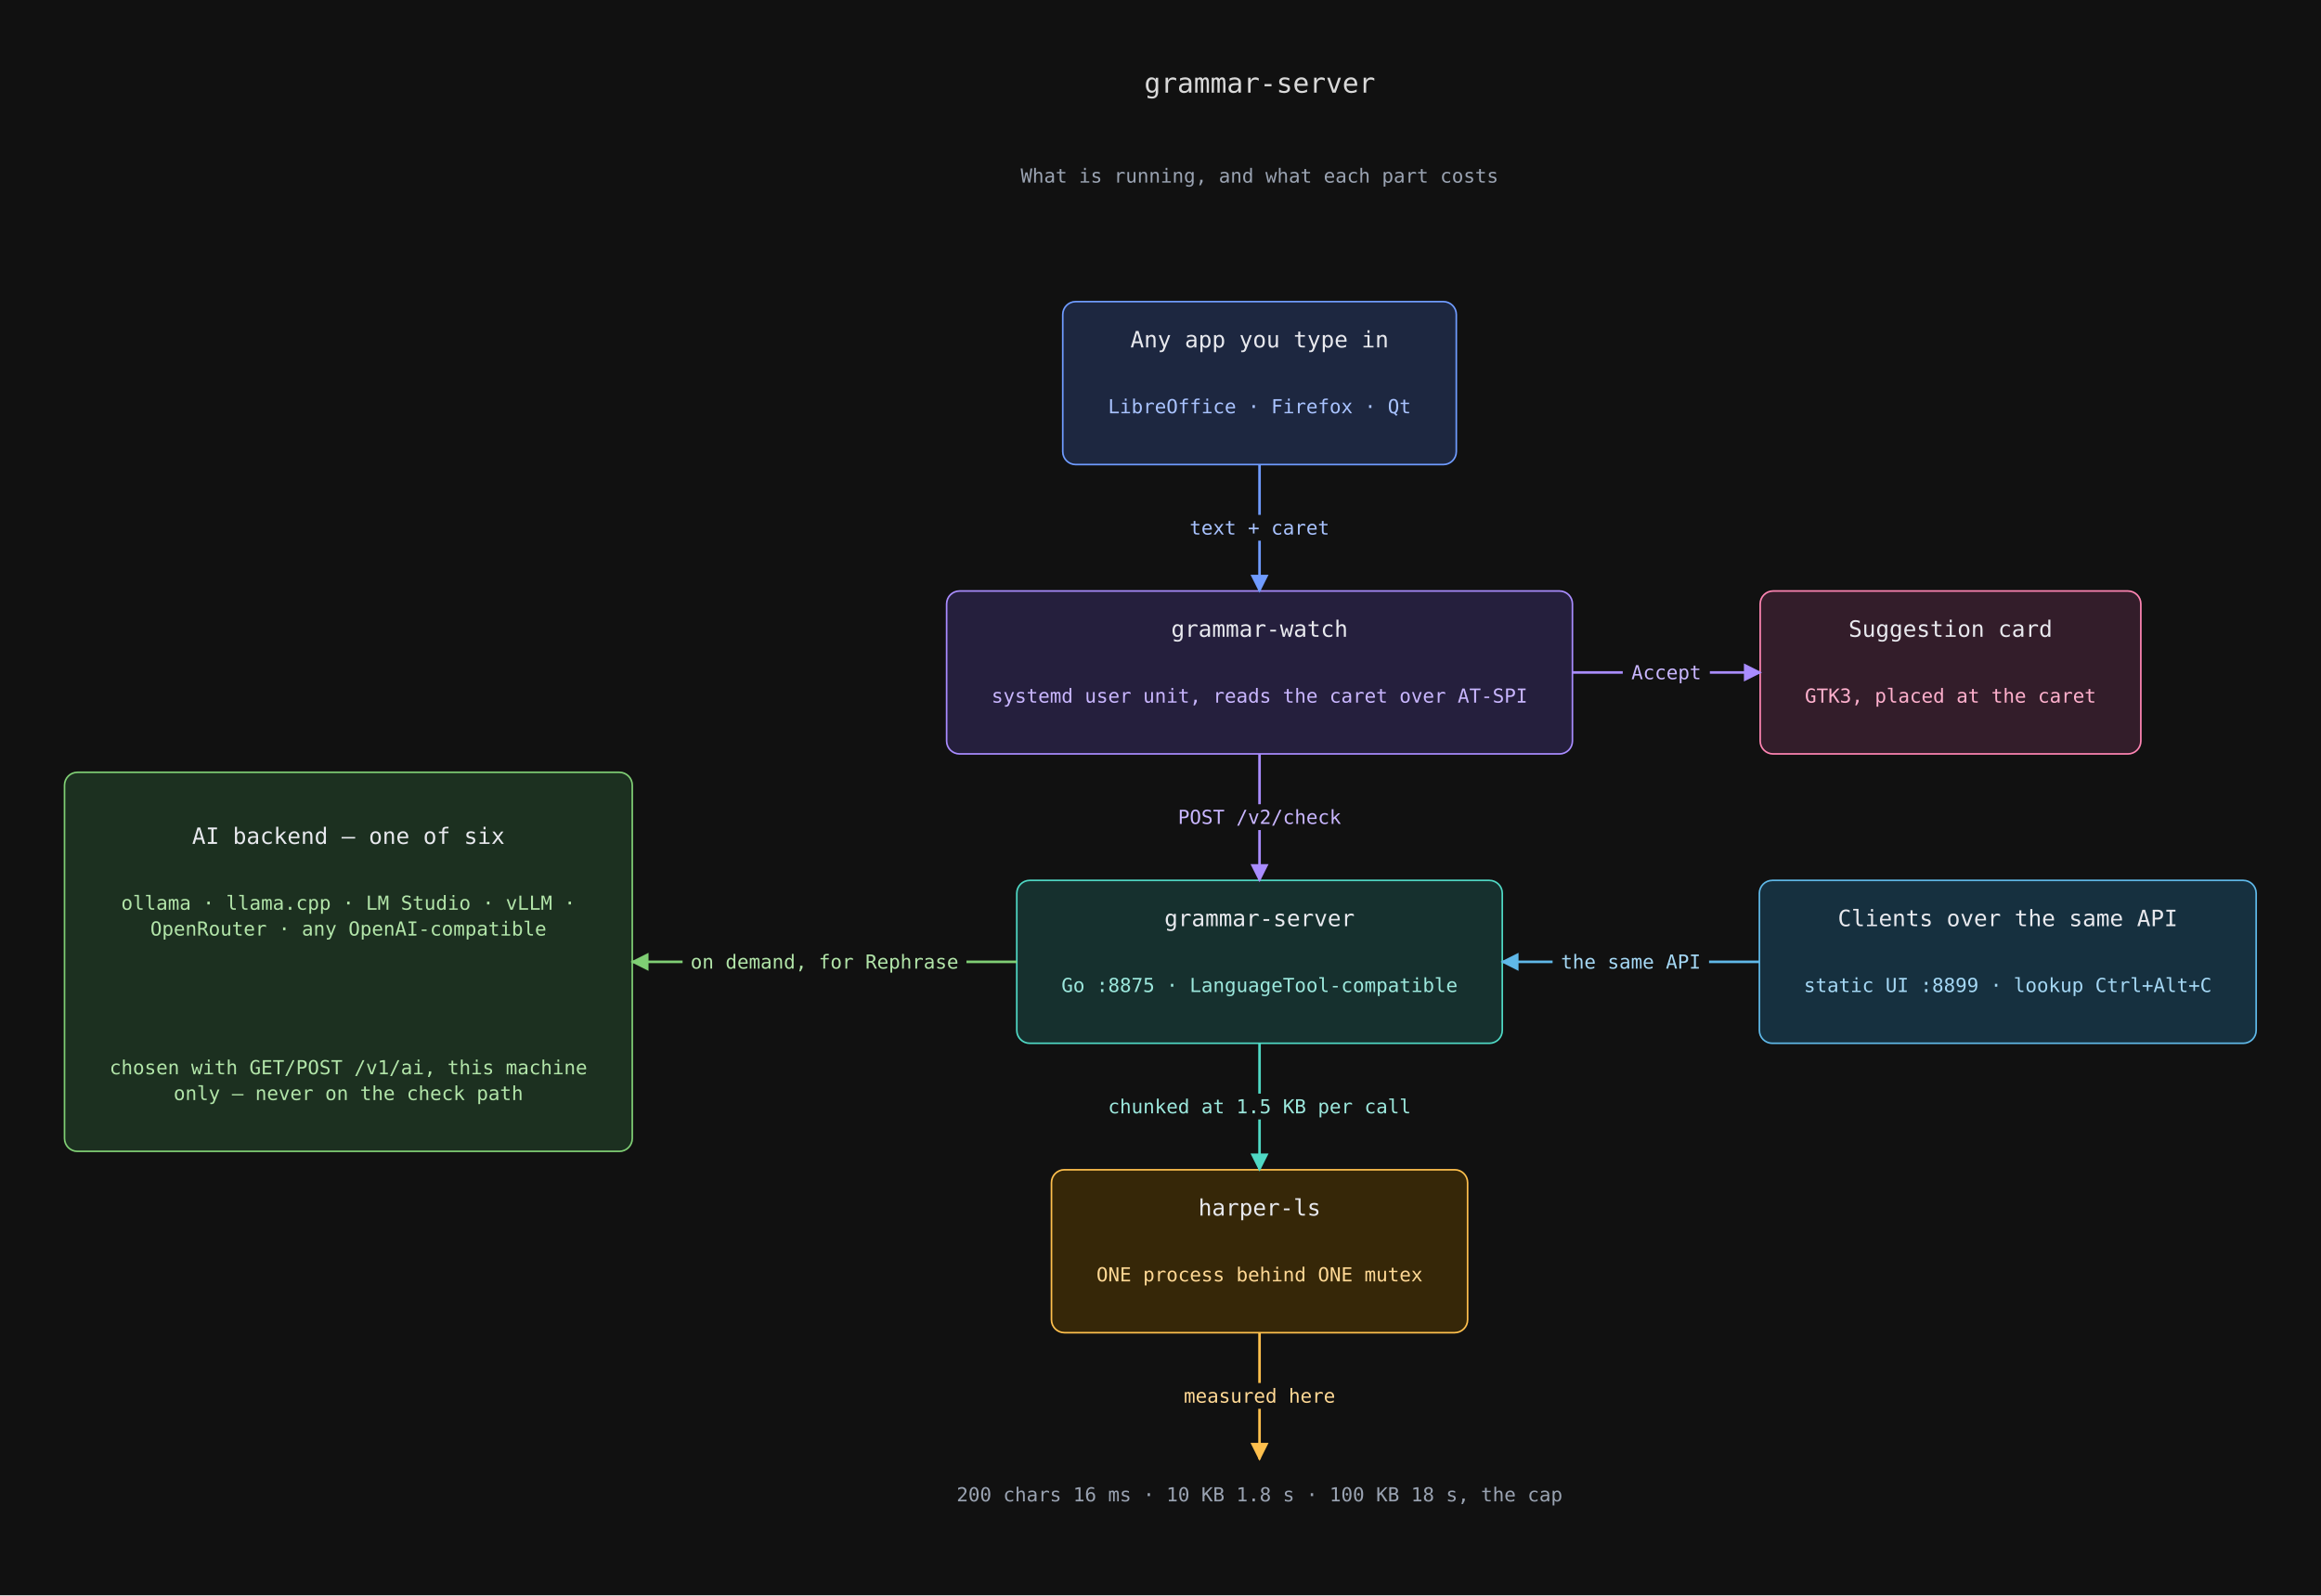
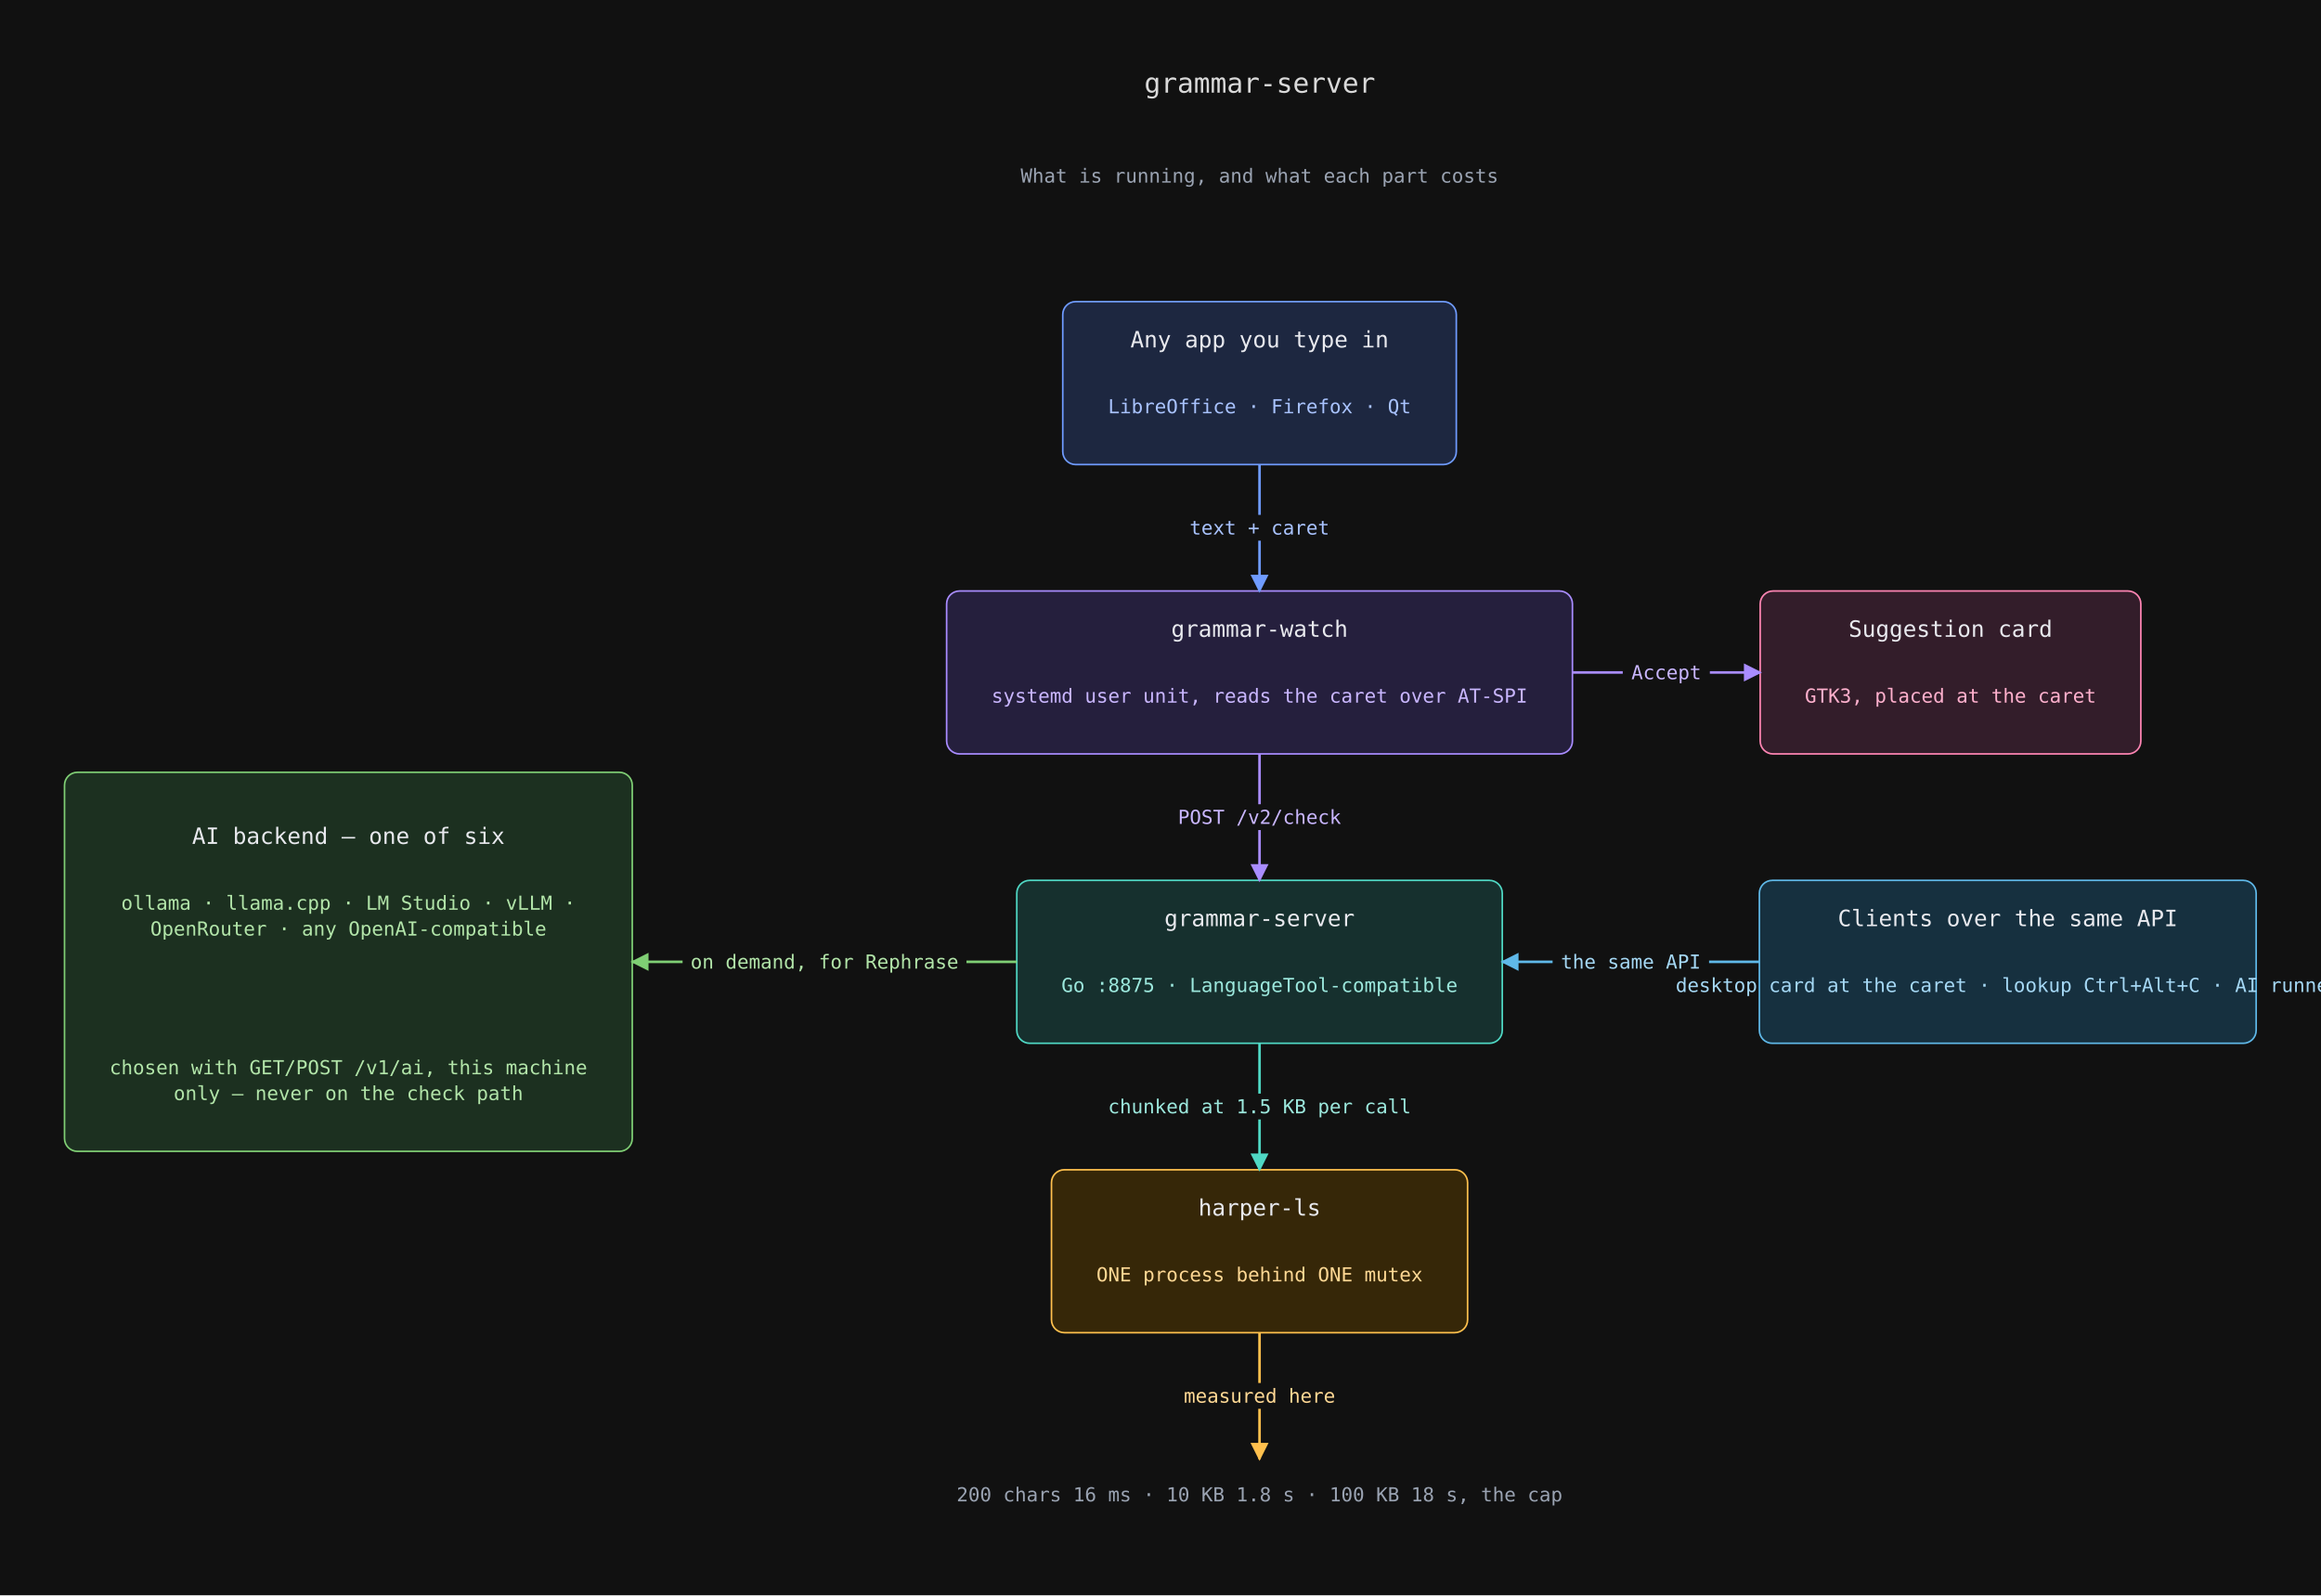
<svg xmlns="http://www.w3.org/2000/svg" width="1439" height="989" viewBox="0 0 1439 989" font-family="'DejaVu Sans Mono', 'Menlo', 'Consolas', 'Liberation Mono', 'Courier New', monospace" font-size="14px">
  <defs>
    <marker id="r42f2a967-arrow-6f9bff" viewBox="0 0 10 10" refX="9" refY="5" markerWidth="7" markerHeight="7" orient="auto-start-reverse">
      <path d="M 0 0 L 10 5 L 0 10 z" fill="#6f9bff" />
    </marker>
    <marker id="r42f2a967-arrow-6f9bff-back" viewBox="0 0 10 10" refX="9" refY="5" markerWidth="7" markerHeight="7" orient="auto-start-reverse">
      <path d="M 0 0 L 10 5 L 0 10 z" fill="#6f9bff" />
    </marker>
    <marker id="r42f2a967-arrow-a98cff" viewBox="0 0 10 10" refX="9" refY="5" markerWidth="7" markerHeight="7" orient="auto-start-reverse">
      <path d="M 0 0 L 10 5 L 0 10 z" fill="#a98cff" />
    </marker>
    <marker id="r42f2a967-arrow-a98cff-back" viewBox="0 0 10 10" refX="9" refY="5" markerWidth="7" markerHeight="7" orient="auto-start-reverse">
      <path d="M 0 0 L 10 5 L 0 10 z" fill="#a98cff" />
    </marker>
    <marker id="r42f2a967-arrow-4fd8c4" viewBox="0 0 10 10" refX="9" refY="5" markerWidth="7" markerHeight="7" orient="auto-start-reverse">
      <path d="M 0 0 L 10 5 L 0 10 z" fill="#4fd8c4" />
    </marker>
    <marker id="r42f2a967-arrow-4fd8c4-back" viewBox="0 0 10 10" refX="9" refY="5" markerWidth="7" markerHeight="7" orient="auto-start-reverse">
      <path d="M 0 0 L 10 5 L 0 10 z" fill="#4fd8c4" />
    </marker>
    <marker id="r42f2a967-arrow-5fb8e8" viewBox="0 0 10 10" refX="9" refY="5" markerWidth="7" markerHeight="7" orient="auto-start-reverse">
      <path d="M 0 0 L 10 5 L 0 10 z" fill="#5fb8e8" />
    </marker>
    <marker id="r42f2a967-arrow-5fb8e8-back" viewBox="0 0 10 10" refX="9" refY="5" markerWidth="7" markerHeight="7" orient="auto-start-reverse">
      <path d="M 0 0 L 10 5 L 0 10 z" fill="#5fb8e8" />
    </marker>
    <marker id="r42f2a967-arrow-7fce74" viewBox="0 0 10 10" refX="9" refY="5" markerWidth="7" markerHeight="7" orient="auto-start-reverse">
      <path d="M 0 0 L 10 5 L 0 10 z" fill="#7fce74" />
    </marker>
    <marker id="r42f2a967-arrow-7fce74-back" viewBox="0 0 10 10" refX="9" refY="5" markerWidth="7" markerHeight="7" orient="auto-start-reverse">
      <path d="M 0 0 L 10 5 L 0 10 z" fill="#7fce74" />
    </marker>
    <marker id="r42f2a967-arrow-ffc04d" viewBox="0 0 10 10" refX="9" refY="5" markerWidth="7" markerHeight="7" orient="auto-start-reverse">
      <path d="M 0 0 L 10 5 L 0 10 z" fill="#ffc04d" />
    </marker>
    <marker id="r42f2a967-arrow-ffc04d-back" viewBox="0 0 10 10" refX="9" refY="5" markerWidth="7" markerHeight="7" orient="auto-start-reverse">
      <path d="M 0 0 L 10 5 L 0 10 z" fill="#ffc04d" />
    </marker>
  </defs>
  <rect x="0" y="0" width="1439" height="989" fill="#111111" />
  <g font-size="17px">
    <text x="709.4" y="57.45" fill="#d9d9d9" text-anchor="start">grammar-server</text>
  </g>
  <path d="M626.9 87 H934.9 a8 8 0 0 1 8 8 V123 a8 8 0 0 1 -8 8 H626.9 a8 8 0 0 1 -8 -8 V95 a8 8 0 0 1 8 -8 Z" fill="none" stroke="none" />
  <g font-size="12px">
    <text x="780.9" y="113.2" fill="#9aa3b2" text-anchor="middle">What is running, and what each part costs</text>
  </g>
  <path d="M666.9 187 H894.9 a8 8 0 0 1 8 8 V280 a8 8 0 0 1 -8 8 H666.9 a8 8 0 0 1 -8 -8 V195 a8 8 0 0 1 8 -8 Z" fill="#1d2740" stroke="#6f9bff" />
  <text x="780.9" y="215.4" fill="#e8e9ee" text-anchor="middle">Any app you type in</text>
  <path d="M680.9 230 H880.9 a8 8 0 0 1 8 8 V266 a8 8 0 0 1 -8 8 H680.9 a8 8 0 0 1 -8 -8 V238 a8 8 0 0 1 8 -8 Z" fill="none" stroke="none" />
  <g font-size="12px">
    <text x="780.9" y="256.2" fill="#a9c3ff" text-anchor="middle">LibreOffice · Firefox · Qt</text>
  </g>
  <path d="M594.9 366.4 H966.9 a8 8 0 0 1 8 8 V459.4 a8 8 0 0 1 -8 8 H594.9 a8 8 0 0 1 -8 -8 V374.4 a8 8 0 0 1 8 -8 Z" fill="#251f3d" stroke="#a98cff" />
  <text x="780.9" y="394.8" fill="#e8e9ee" text-anchor="middle">grammar-watch</text>
  <path d="M608.9 409.4 H952.9 a8 8 0 0 1 8 8 V445.4 a8 8 0 0 1 -8 8 H608.9 a8 8 0 0 1 -8 -8 V417.4 a8 8 0 0 1 8 -8 Z" fill="none" stroke="none" />
  <g font-size="12px">
    <text x="780.9" y="435.6" fill="#c9b6ff" text-anchor="middle">systemd user unit, reads the caret over AT-SPI</text>
  </g>
  <path d="M1099.3 366.4 H1319.3 a8 8 0 0 1 8 8 V459.4 a8 8 0 0 1 -8 8 H1099.3 a8 8 0 0 1 -8 -8 V374.4 a8 8 0 0 1 8 -8 Z" fill="#331d2a" stroke="#ff85b3" />
  <text x="1209.3" y="394.8" fill="#e8e9ee" text-anchor="middle">Suggestion card</text>
  <path d="M1113.3 409.4 H1305.3 a8 8 0 0 1 8 8 V445.4 a8 8 0 0 1 -8 8 H1113.3 a8 8 0 0 1 -8 -8 V417.4 a8 8 0 0 1 8 -8 Z" fill="none" stroke="none" />
  <g font-size="12px">
    <text x="1209.3" y="435.6" fill="#ffb0cd" text-anchor="middle">GTK3, placed at the caret</text>
  </g>
  <path d="M638.4 545.8 H923.4 a8 8 0 0 1 8 8 V638.8 a8 8 0 0 1 -8 8 H638.4 a8 8 0 0 1 -8 -8 V553.8 a8 8 0 0 1 8 -8 Z" fill="#16302e" stroke="#4fd8c4" />
  <text x="780.9" y="574.2" fill="#e8e9ee" text-anchor="middle">grammar-server</text>
  <path d="M652.4 588.8 H909.4 a8 8 0 0 1 8 8 V624.8 a8 8 0 0 1 -8 8 H652.4 a8 8 0 0 1 -8 -8 V596.8 a8 8 0 0 1 8 -8 Z" fill="none" stroke="none" />
  <g font-size="12px">
    <text x="780.9" y="615" fill="#9ce8dd" text-anchor="middle">Go :8875 · LanguageTool-compatible</text>
  </g>
  <path d="M1098.8 545.8 H1390.8 a8 8 0 0 1 8 8 V638.8 a8 8 0 0 1 -8 8 H1098.8 a8 8 0 0 1 -8 -8 V553.8 a8 8 0 0 1 8 -8 Z" fill="#16303f" stroke="#5fb8e8" />
  <text x="1244.8" y="574.2" fill="#e8e9ee" text-anchor="middle">Clients over the same API</text>
  <path d="M1112.8 588.8 H1376.8 a8 8 0 0 1 8 8 V624.8 a8 8 0 0 1 -8 8 H1112.8 a8 8 0 0 1 -8 -8 V596.8 a8 8 0 0 1 8 -8 Z" fill="none" stroke="none" />
  <g font-size="12px">
-     <text x="1244.8" y="615" fill="#a5d8f5" text-anchor="middle">static UI :8899 · lookup Ctrl+Alt+C</text>
+     <text x="1244.8" y="615" fill="#a5d8f5" text-anchor="middle">desktop card at the caret · lookup Ctrl+Alt+C · AI runner</text>
  </g>
  <path d="M48 478.8 H384 a8 8 0 0 1 8 8 V705.8 a8 8 0 0 1 -8 8 H48 a8 8 0 0 1 -8 -8 V486.8 a8 8 0 0 1 8 -8 Z" fill="#1c3020" stroke="#7fce74" />
  <text x="216" y="523.2" fill="#e8e9ee" text-anchor="middle">AI backend — one of six</text>
  <path d="M69.5 537.8 H362.5 a8 8 0 0 1 8 8 V589.8 a8 8 0 0 1 -8 8 H69.5 a8 8 0 0 1 -8 -8 V545.8 a8 8 0 0 1 8 -8 Z" fill="none" stroke="none" />
  <g font-size="12px">
    <text x="216" y="564" fill="#b2e5a9" text-anchor="middle">ollama · llama.cpp · LM Studio · vLLM ·</text>
    <text x="216" y="580" fill="#b2e5a9" text-anchor="middle">OpenRouter · any OpenAI-compatible</text>
  </g>
  <path d="M62 639.8 H370 a8 8 0 0 1 8 8 V691.8 a8 8 0 0 1 -8 8 H62 a8 8 0 0 1 -8 -8 V647.8 a8 8 0 0 1 8 -8 Z" fill="none" stroke="none" />
  <g font-size="12px">
    <text x="216" y="666" fill="#b2e5a9" text-anchor="middle">chosen with GET/POST /v1/ai, this machine</text>
    <text x="216" y="682" fill="#b2e5a9" text-anchor="middle">only — never on the check path</text>
  </g>
  <path d="M659.9 725.2 H901.9 a8 8 0 0 1 8 8 V818.2 a8 8 0 0 1 -8 8 H659.9 a8 8 0 0 1 -8 -8 V733.2 a8 8 0 0 1 8 -8 Z" fill="#362708" stroke="#ffc04d" />
  <text x="780.9" y="753.6" fill="#e8e9ee" text-anchor="middle">harper-ls</text>
  <path d="M673.9 768.2 H887.9 a8 8 0 0 1 8 8 V804.2 a8 8 0 0 1 -8 8 H673.9 a8 8 0 0 1 -8 -8 V776.2 a8 8 0 0 1 8 -8 Z" fill="none" stroke="none" />
  <g font-size="12px">
    <text x="780.9" y="794.4" fill="#ffd894" text-anchor="middle">ONE process behind ONE mutex</text>
  </g>
  <path d="M587.4 904.6 H974.4 a8 8 0 0 1 8 8 V940.6 a8 8 0 0 1 -8 8 H587.4 a8 8 0 0 1 -8 -8 V912.6 a8 8 0 0 1 8 -8 Z" fill="none" stroke="none" />
  <g font-size="12px">
    <text x="780.9" y="930.8" fill="#9aa3b2" text-anchor="middle">200 chars 16 ms · 10 KB 1.8 s · 100 KB 18 s, the cap</text>
  </g>
  <line x1="780.9" y1="288" x2="780.9" y2="366.4" stroke="#6f9bff" stroke-width="1.6" marker-end="url(#r42f2a967-arrow-6f9bff)" />
  <rect x="732.4" y="319.2" width="97" height="16" fill="#111111" />
  <g font-size="12px">
    <text x="780.9" y="331.4" fill="#a9c3ff" text-anchor="middle">text + caret</text>
  </g>
  <line x1="974.9" y1="416.9" x2="1091.3" y2="416.9" stroke="#a98cff" stroke-width="1.6" marker-end="url(#r42f2a967-arrow-a98cff)" />
  <rect x="1006.1" y="408.9" width="54" height="16" fill="#111111" />
  <g font-size="12px">
    <text x="1033.1" y="421.1" fill="#c9b6ff" text-anchor="middle">Accept</text>
  </g>
  <line x1="780.9" y1="467.4" x2="780.9" y2="545.8" stroke="#a98cff" stroke-width="1.6" marker-end="url(#r42f2a967-arrow-a98cff)" />
  <rect x="725.4" y="498.6" width="111" height="16" fill="#111111" />
  <g font-size="12px">
    <text x="780.9" y="510.8" fill="#c9b6ff" text-anchor="middle">POST /v2/check</text>
  </g>
  <line x1="780.9" y1="646.8" x2="780.9" y2="725.2" stroke="#4fd8c4" stroke-width="1.6" marker-end="url(#r42f2a967-arrow-4fd8c4)" />
  <rect x="681.9" y="678" width="198" height="16" fill="#111111" />
  <g font-size="12px">
    <text x="780.9" y="690.2" fill="#9ce8dd" text-anchor="middle">chunked at 1.5 KB per call</text>
  </g>
  <line x1="1090.8" y1="596.3" x2="931.4" y2="596.3" stroke="#5fb8e8" stroke-width="1.6" marker-end="url(#r42f2a967-arrow-5fb8e8)" />
  <rect x="962.6" y="588.3" width="97" height="16" fill="#111111" />
  <g font-size="12px">
    <text x="1011.1" y="600.5" fill="#a5d8f5" text-anchor="middle">the same API</text>
  </g>
  <line x1="630.4" y1="596.3" x2="392" y2="596.3" stroke="#7fce74" stroke-width="1.6" marker-end="url(#r42f2a967-arrow-7fce74)" />
  <rect x="423.2" y="588.3" width="176" height="16" fill="#111111" />
  <g font-size="12px">
    <text x="511.2" y="600.5" fill="#b2e5a9" text-anchor="middle">on demand, for Rephrase</text>
  </g>
  <line x1="780.9" y1="826.2" x2="780.9" y2="904.6" stroke="#ffc04d" stroke-width="1.6" marker-end="url(#r42f2a967-arrow-ffc04d)" />
  <rect x="728.9" y="857.4" width="104" height="16" fill="#111111" />
  <g font-size="12px">
    <text x="780.9" y="869.6" fill="#ffd894" text-anchor="middle">measured here</text>
  </g>
</svg>
